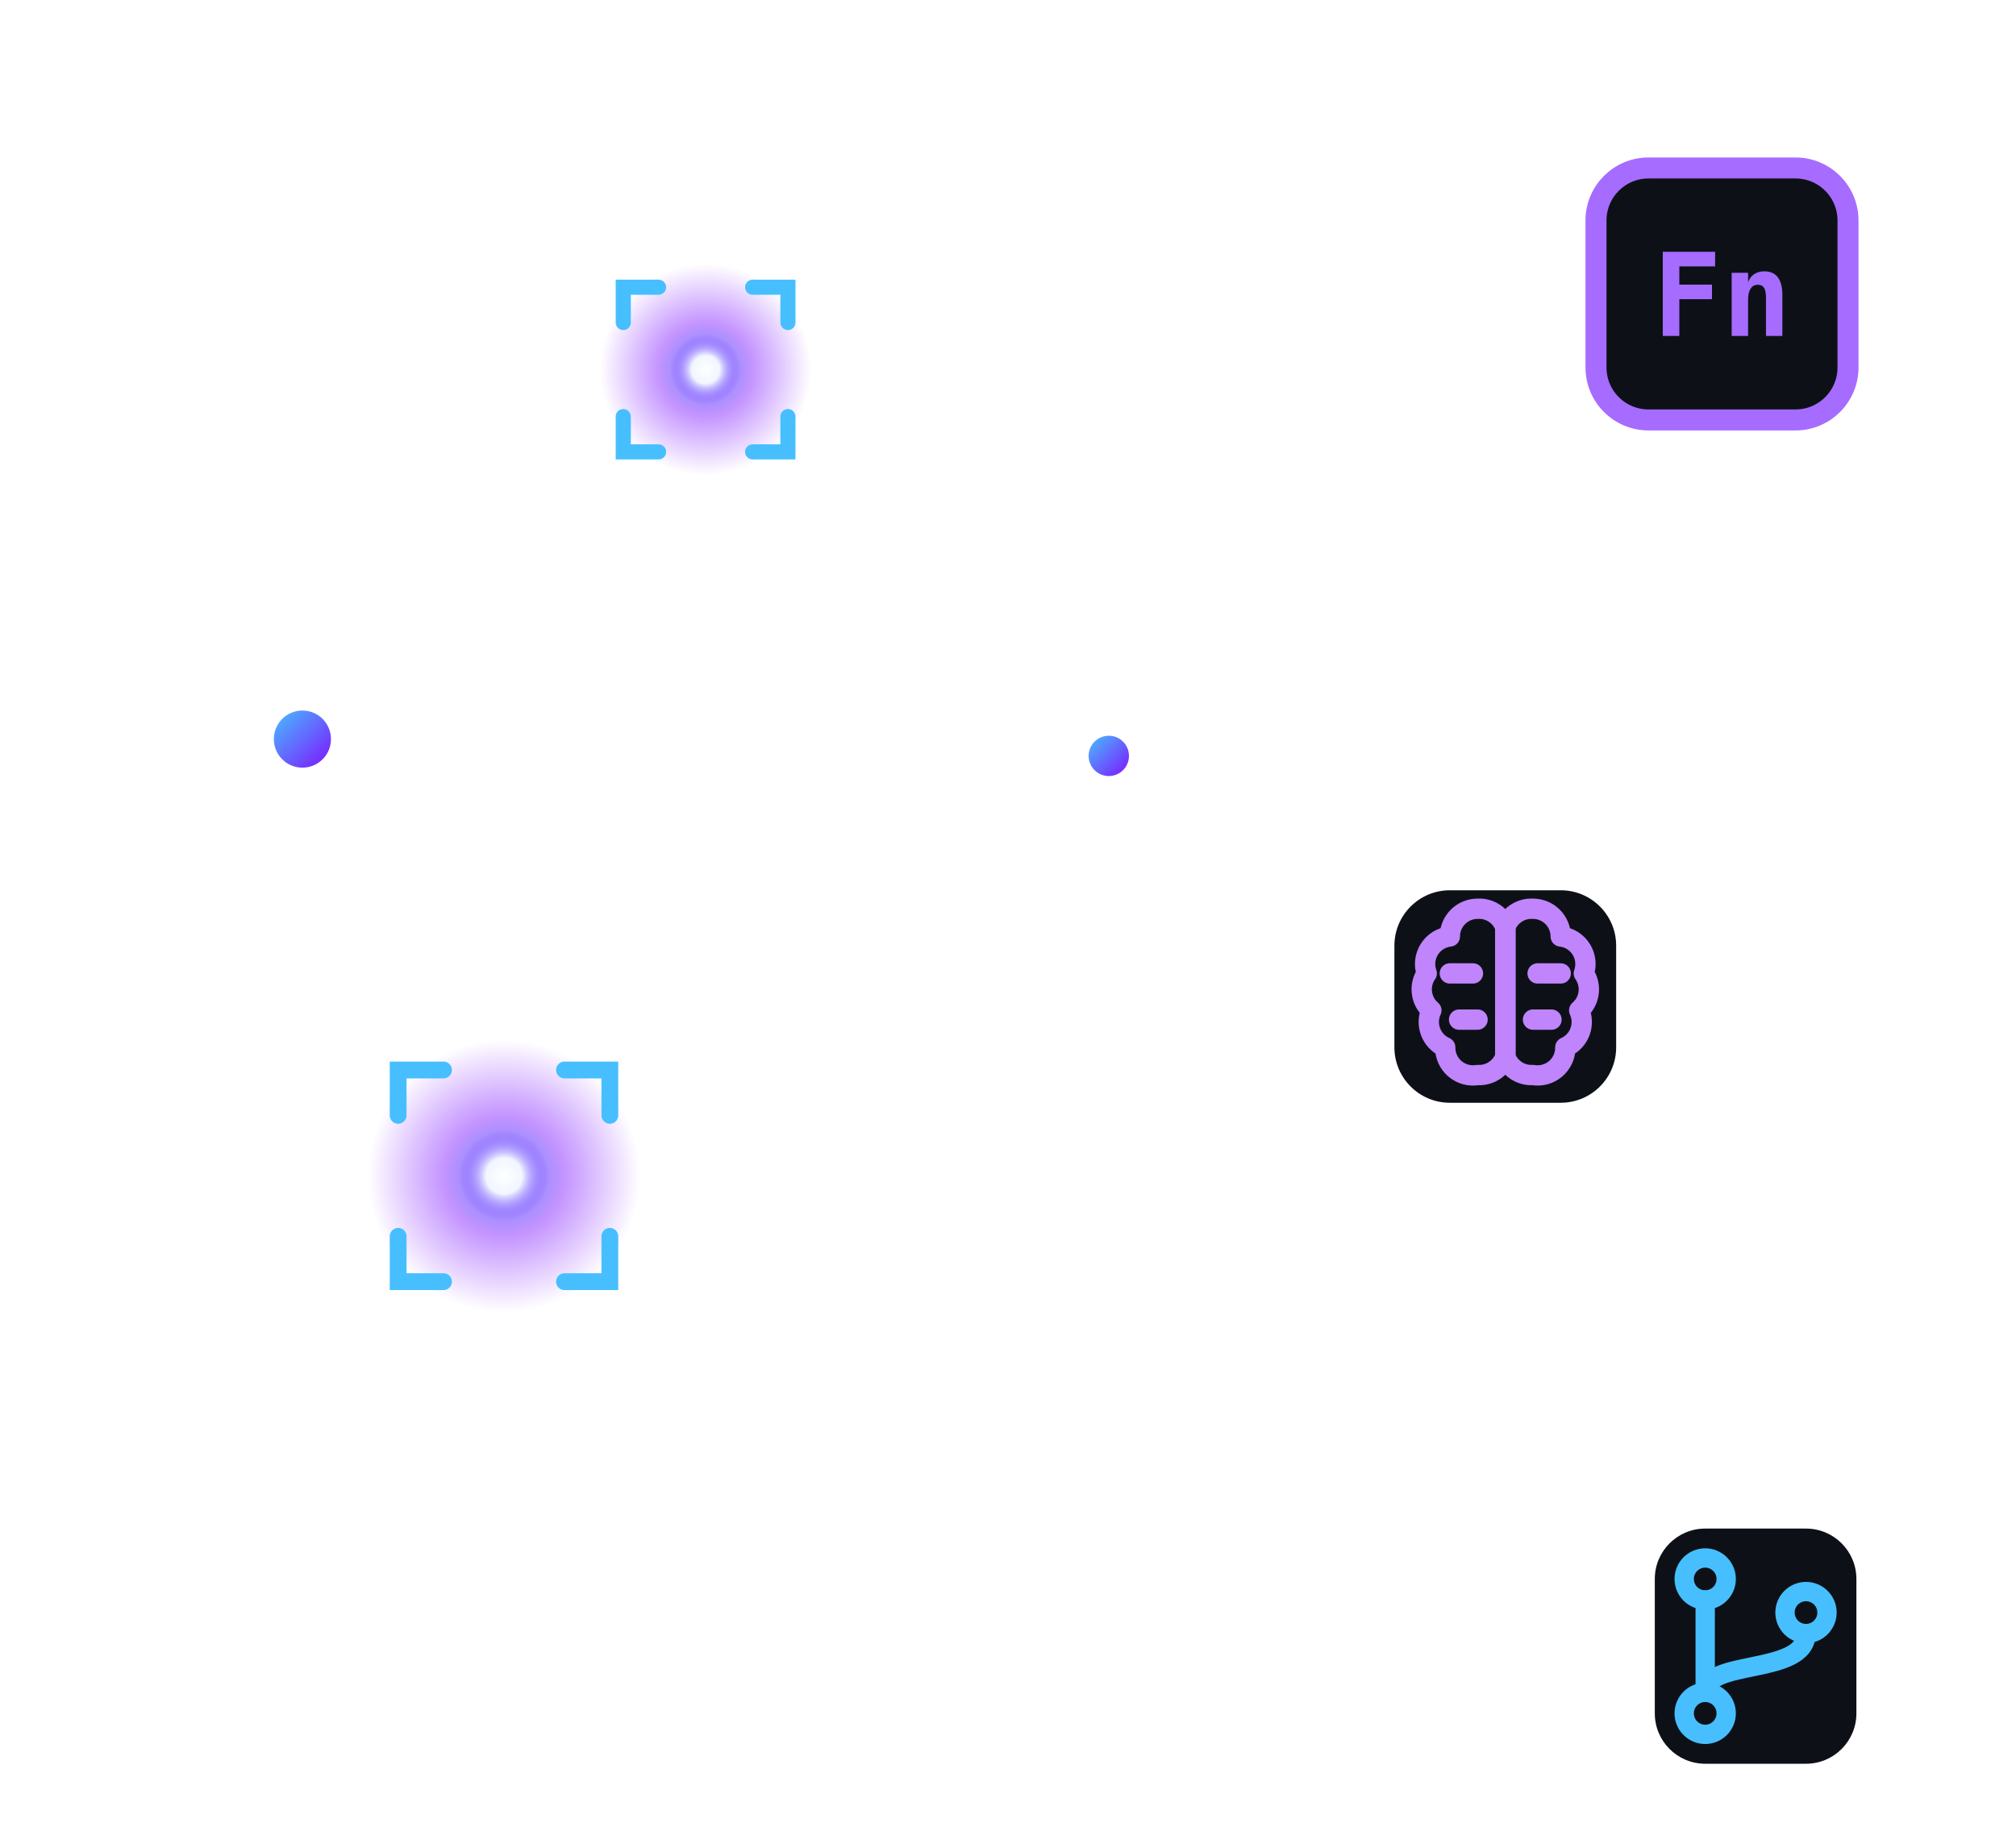
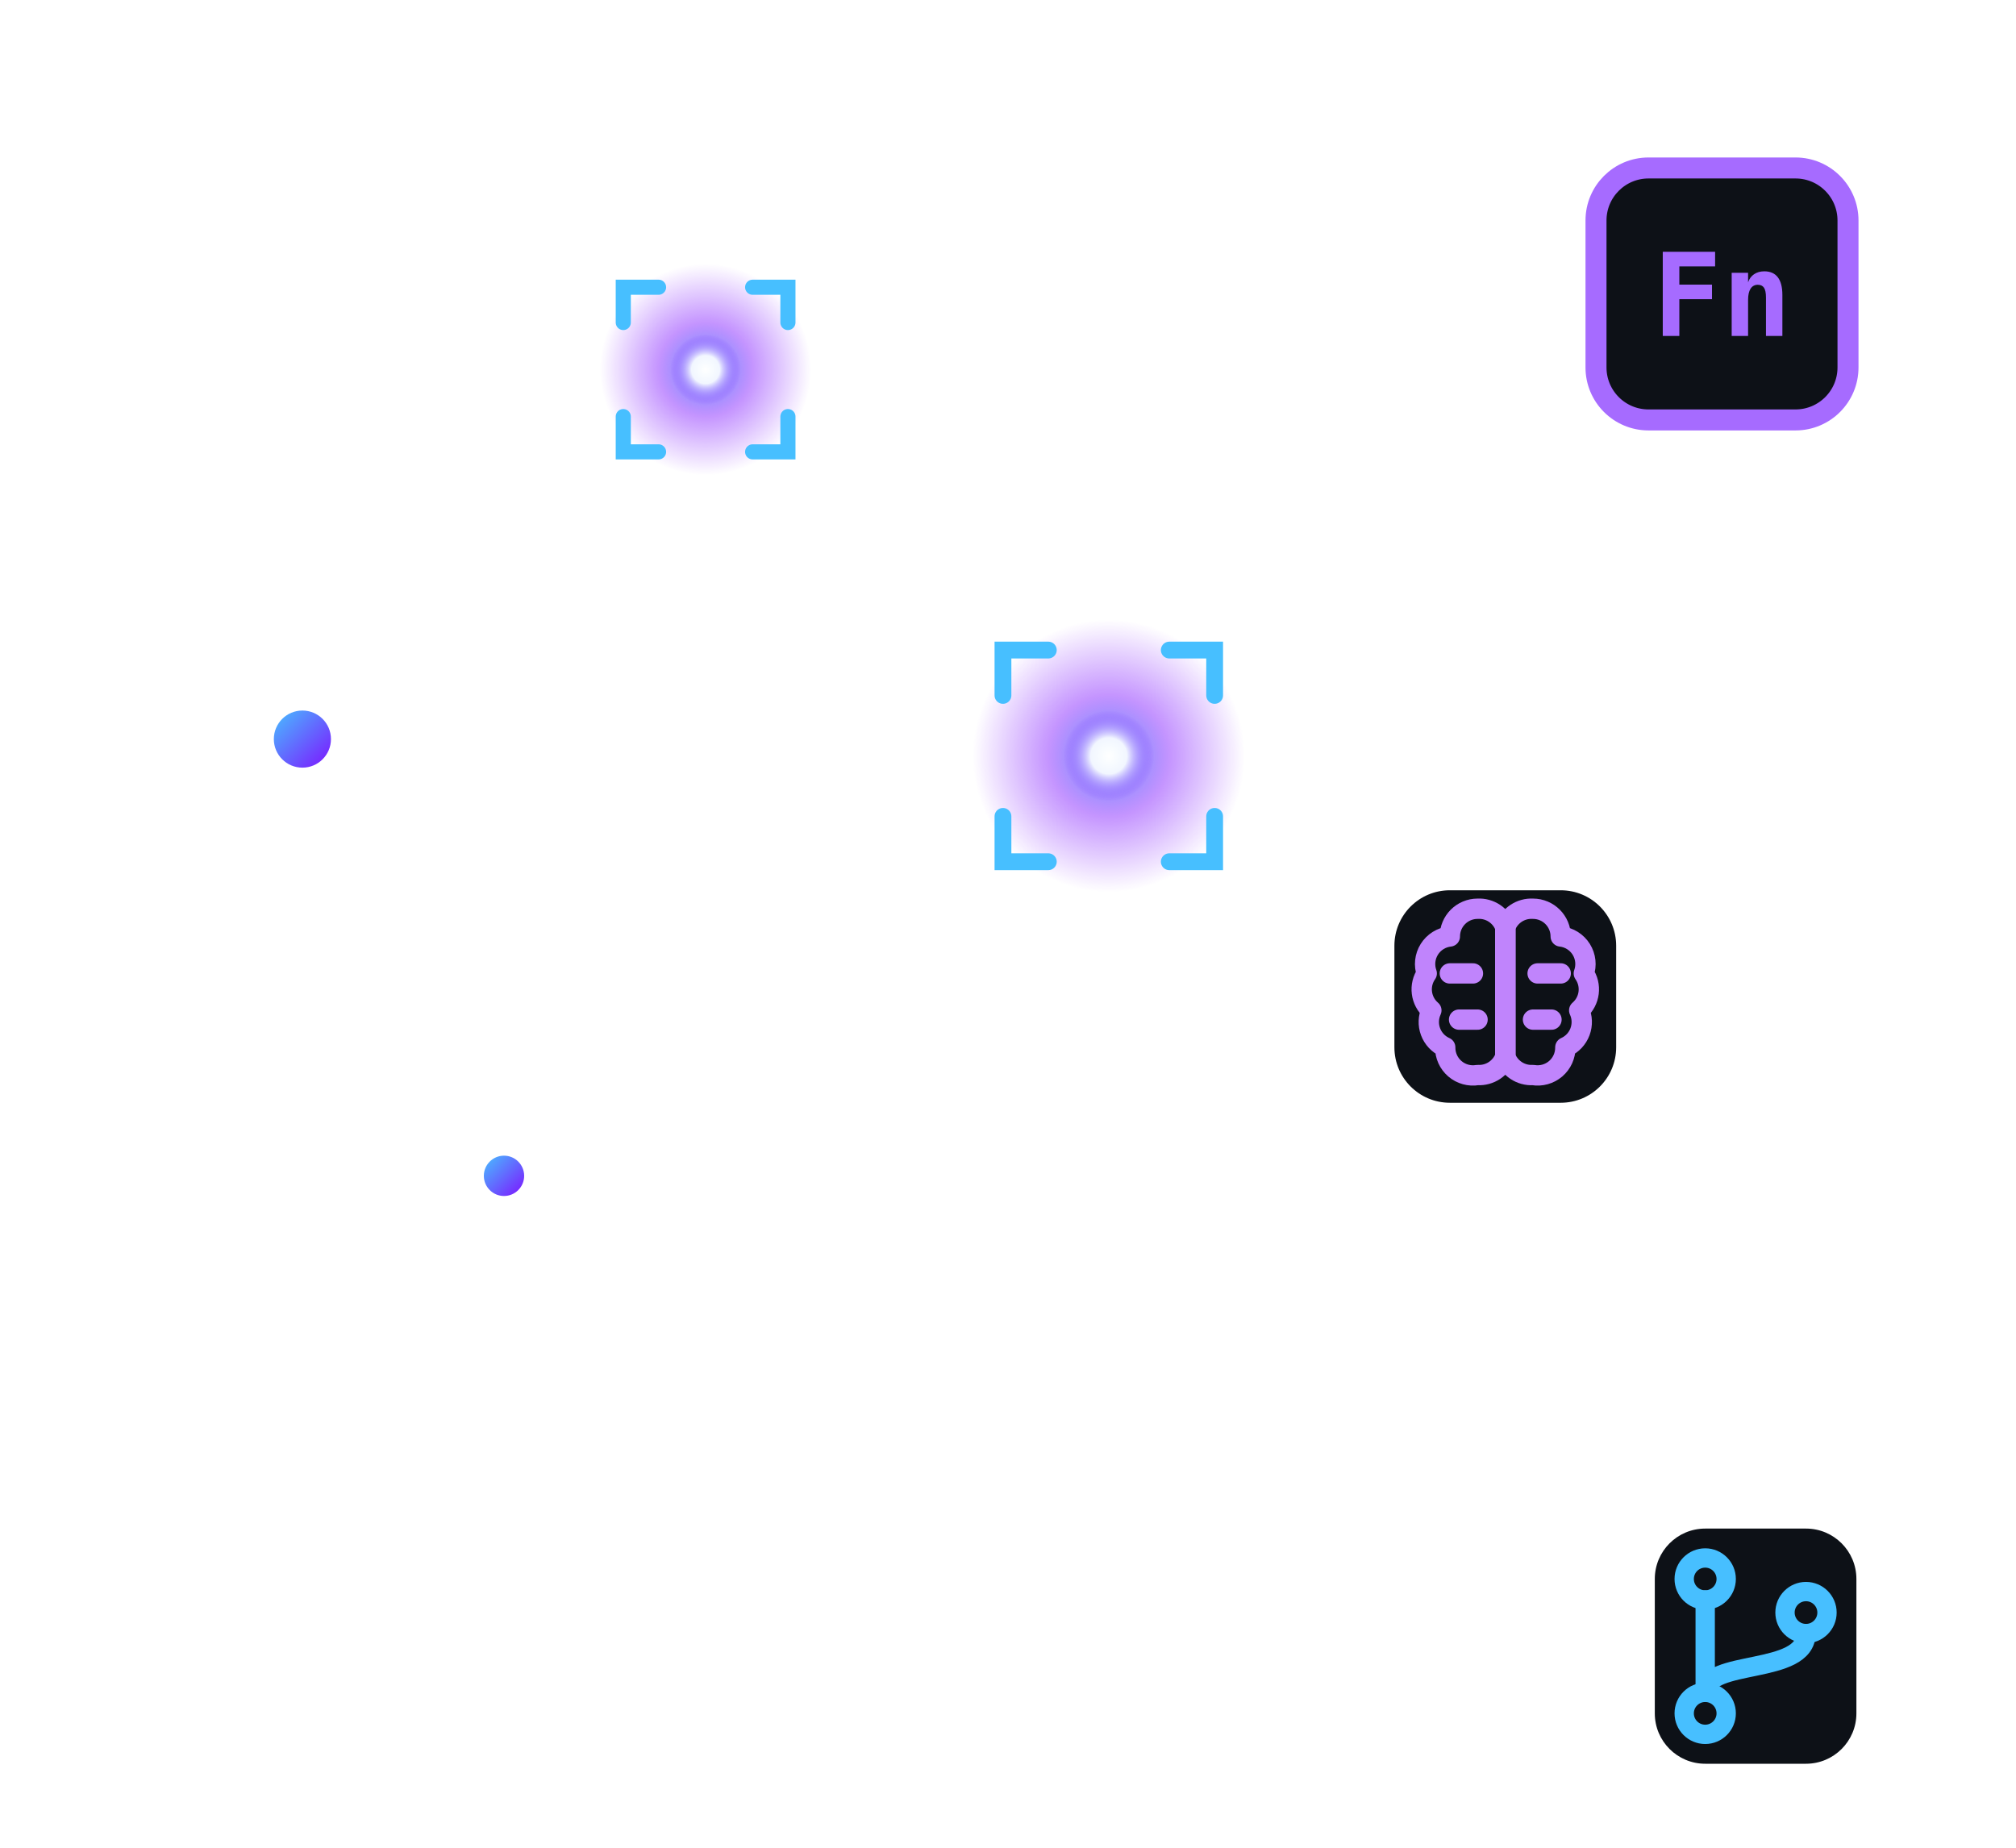
<svg xmlns="http://www.w3.org/2000/svg" viewBox="0 0 240 220" width="240" height="220">
  <defs>
    <linearGradient id="g" x1="0" y1="0" x2="1" y2="1">
      <stop offset="0" stop-color="#47bfff" />
      <stop offset="1" stop-color="#7e14ff" />
    </linearGradient>
    <radialGradient id="blip" cx="0.5" cy="0.5" r="0.5">
      <stop offset="0" stop-color="#47bfff" stop-opacity="0.95" />
      <stop offset="0.45" stop-color="#7e14ff" stop-opacity="0.45" />
      <stop offset="1" stop-color="#7e14ff" stop-opacity="0" />
    </radialGradient>
    <radialGradient id="dot" cx="0.5" cy="0.5" r="0.5">
      <stop offset="0" stop-color="#ffffff" />
      <stop offset="0.4" stop-color="#ffffff" stop-opacity="0.9" />
      <stop offset="1" stop-color="#7e14ff" stop-opacity="0" />
    </radialGradient>
  </defs>
  <g transform="translate(190 20) scale(1.25)">
    <rect width="24" height="24" rx="5" fill="#0d1117" stroke="#a66bff" stroke-width="2" />
    <text x="12" y="16" text-anchor="middle" fill="#a66bff" style="font:700 11px ui-monospace,SFMono-Regular,Menlo,monospace">Fn</text>
  </g>
  <g transform="translate(84 44)">
    <circle r="12.6" fill="url(#blip)" />
    <circle r="4.2" fill="url(#dot)" />
    <path d="M-9.8 -5.6v-4.2h4.2M5.6 -9.8h4.2v4.2M9.8 5.6v4.2h-4.2M-5.6 9.8h-4.2v-4.2" fill="none" stroke="#47bfff" stroke-width="1.8" stroke-linecap="round" />
  </g>
-   <circle cx="132" cy="90" r="2.4" fill="url(#g)" />
+   <circle cx="60" cy="140" r="2.4" fill="url(#g)" />
  <g transform="translate(166 106) scale(1.1)" fill="none" stroke="#c084fc" stroke-width="2.2" stroke-linecap="round" stroke-linejoin="round">
    <rect x="0" y="0" width="24" height="23" rx="6" fill="#0d1117" stroke="none" />
    <path d="M12 4a3 3 0 0 0-3-2 3 3 0 0 0-3 3 3 3 0 0 0-2.5 4A3 3 0 0 0 4 13a3 3 0 0 0 1.5 4A3 3 0 0 0 9 20a3 3 0 0 0 3-2z" />
    <path d="M12 4a3 3 0 0 1 3-2 3 3 0 0 1 3 3 3 3 0 0 1 2.5 4A3 3 0 0 1 20 13a3 3 0 0 1-1.5 4A3 3 0 0 1 15 20a3 3 0 0 1-3-2z" />
    <path d="M12 4v14M6 9h2.5M15.5 9H18M7 14h2M15 14h2" />
  </g>
-   <g transform="translate(60 140)">
+   <g transform="translate(132 90)">
    <circle r="16.2" fill="url(#blip)" />
    <circle r="5.4" fill="url(#dot)" />
    <path d="M-12.6 -7.2v-5.4h5.4M7.2 -12.6h5.4v5.4M12.6 7.2v5.4h-5.4M-7.2 12.6h-5.4v-5.4" fill="none" stroke="#47bfff" stroke-width="2.0" stroke-linecap="round" />
  </g>
  <circle cx="36" cy="88" r="3.4" fill="url(#g)" />
  <g transform="translate(198 184) scale(1.0)" fill="none" stroke="#47bfff" stroke-width="2.3" stroke-linecap="round">
    <rect x="-1" y="-2" width="24" height="28" rx="6" fill="#0d1117" stroke="none" />
    <circle cx="5" cy="4" r="2.5" />
    <circle cx="5" cy="20" r="2.5" />
    <circle cx="17" cy="8" r="2.5" />
    <path d="M5 6.5v11M17 10.5c0 5-12 3-12 7" />
  </g>
</svg>
